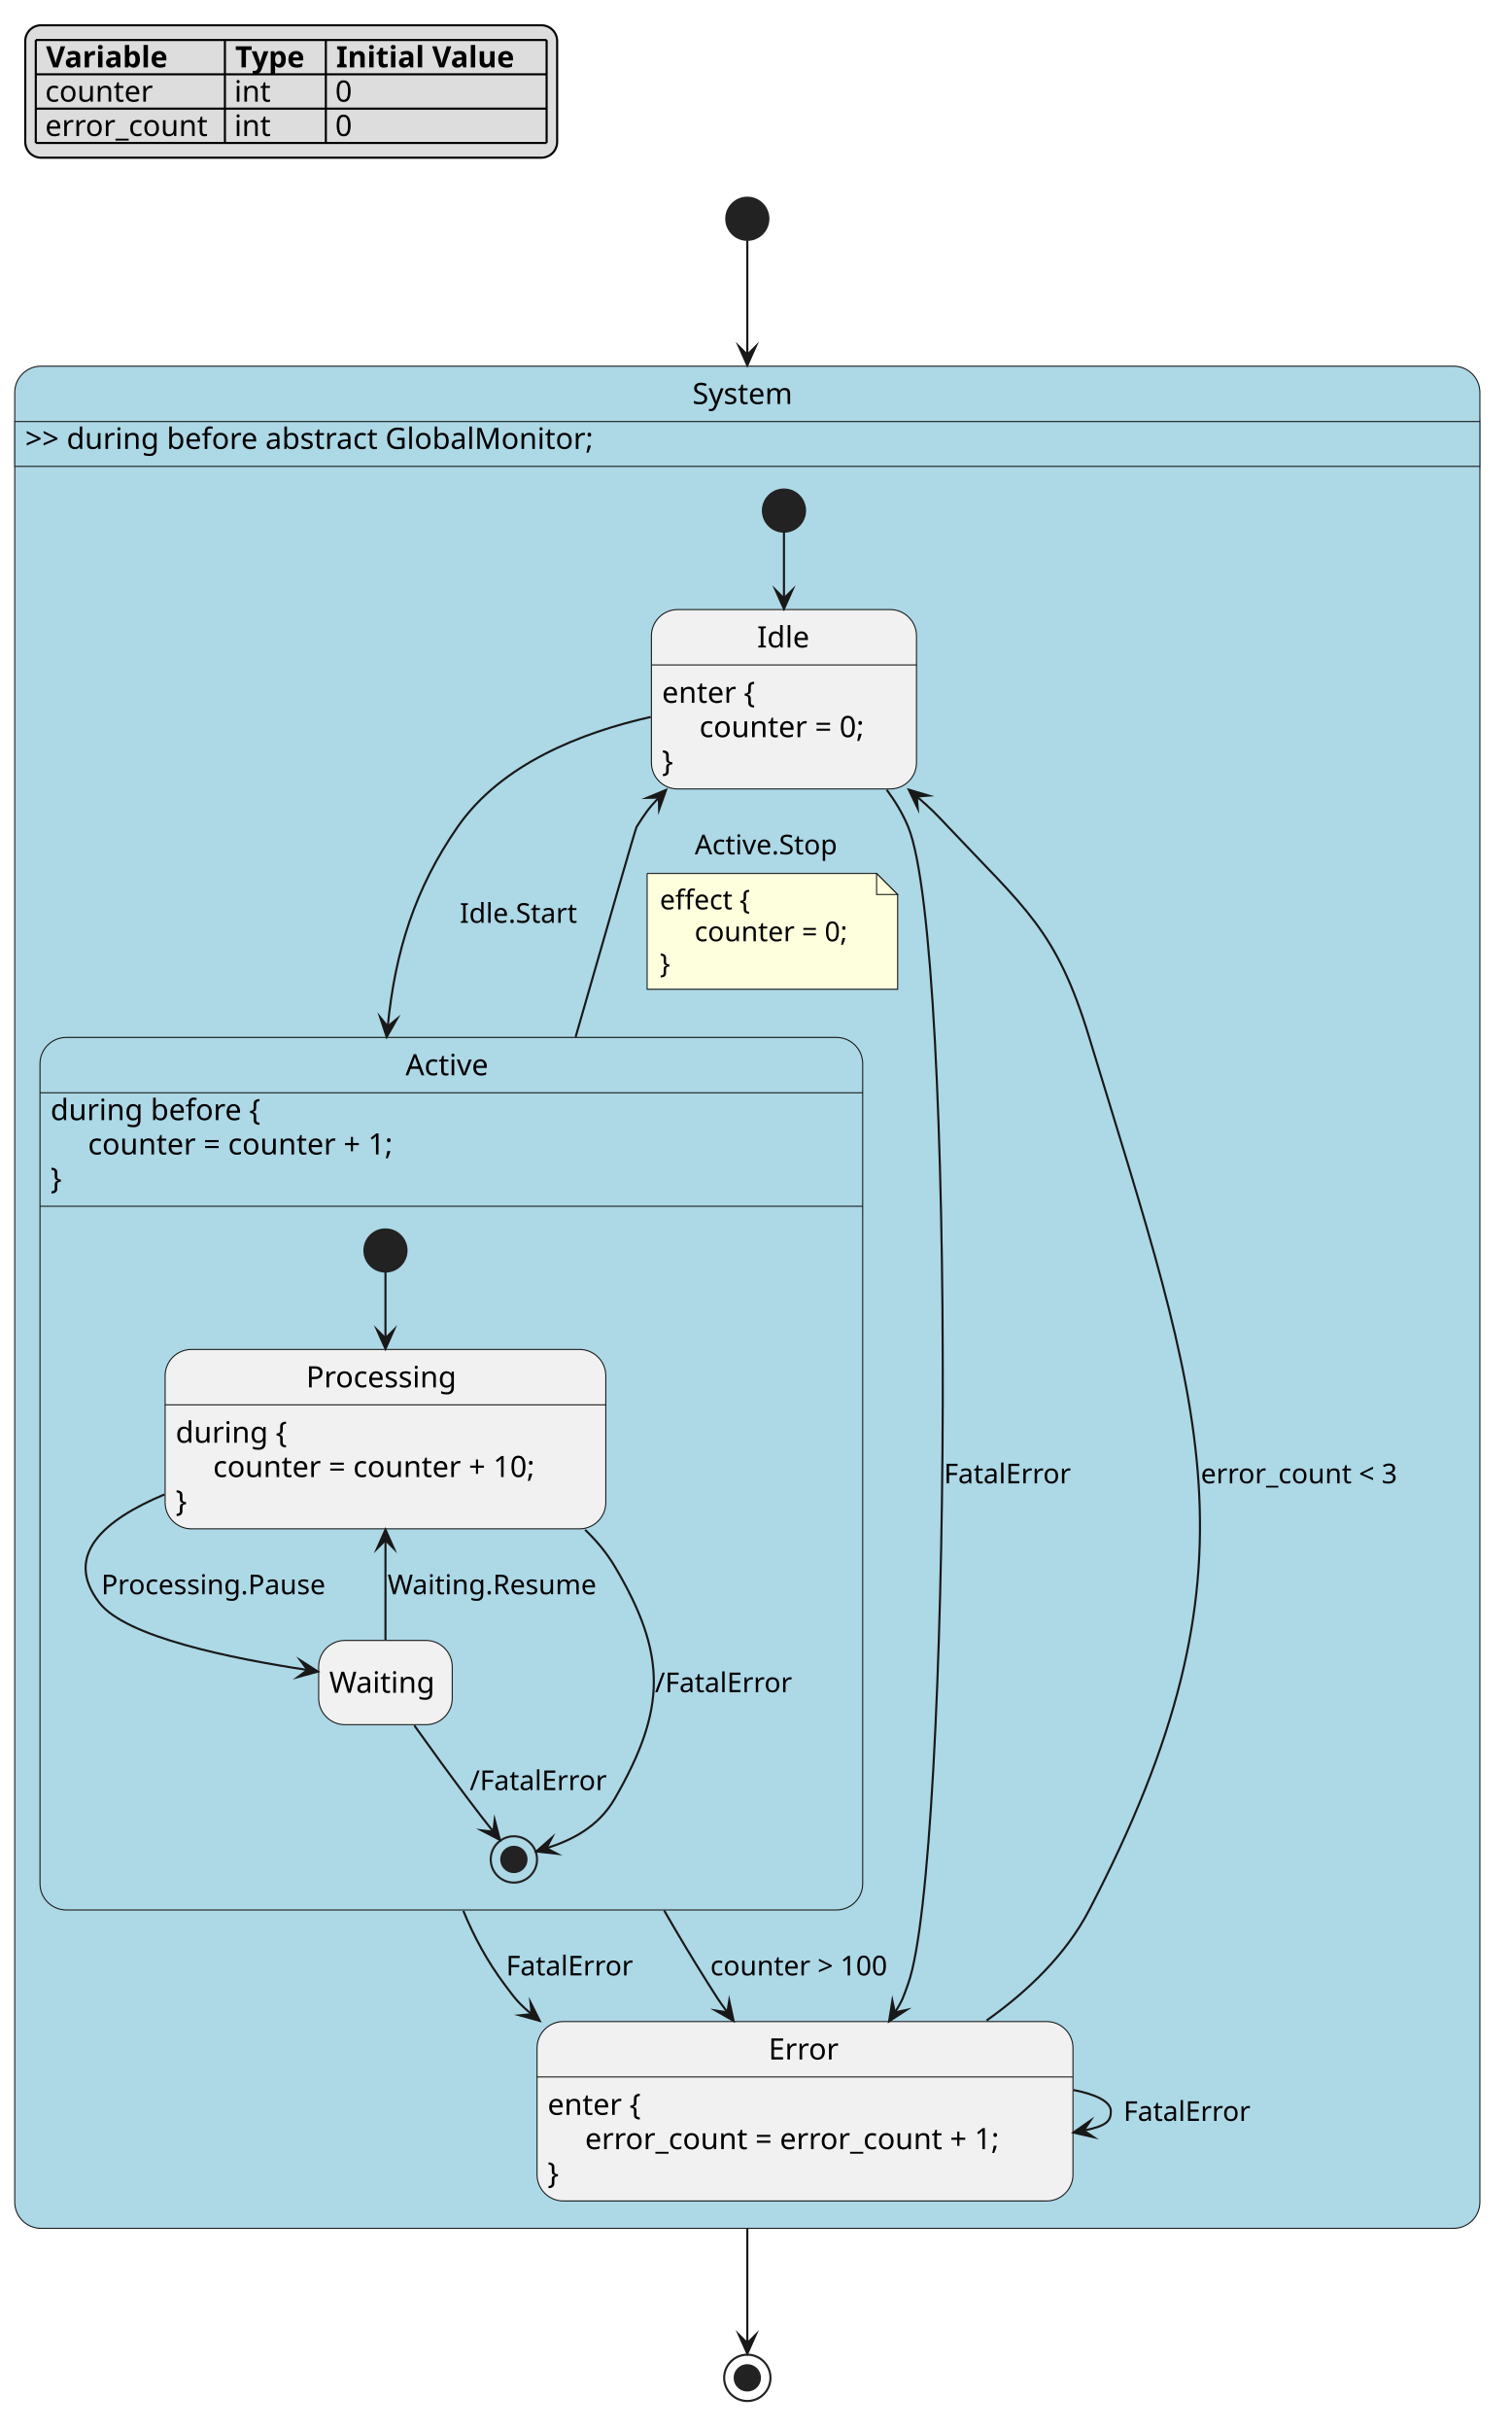
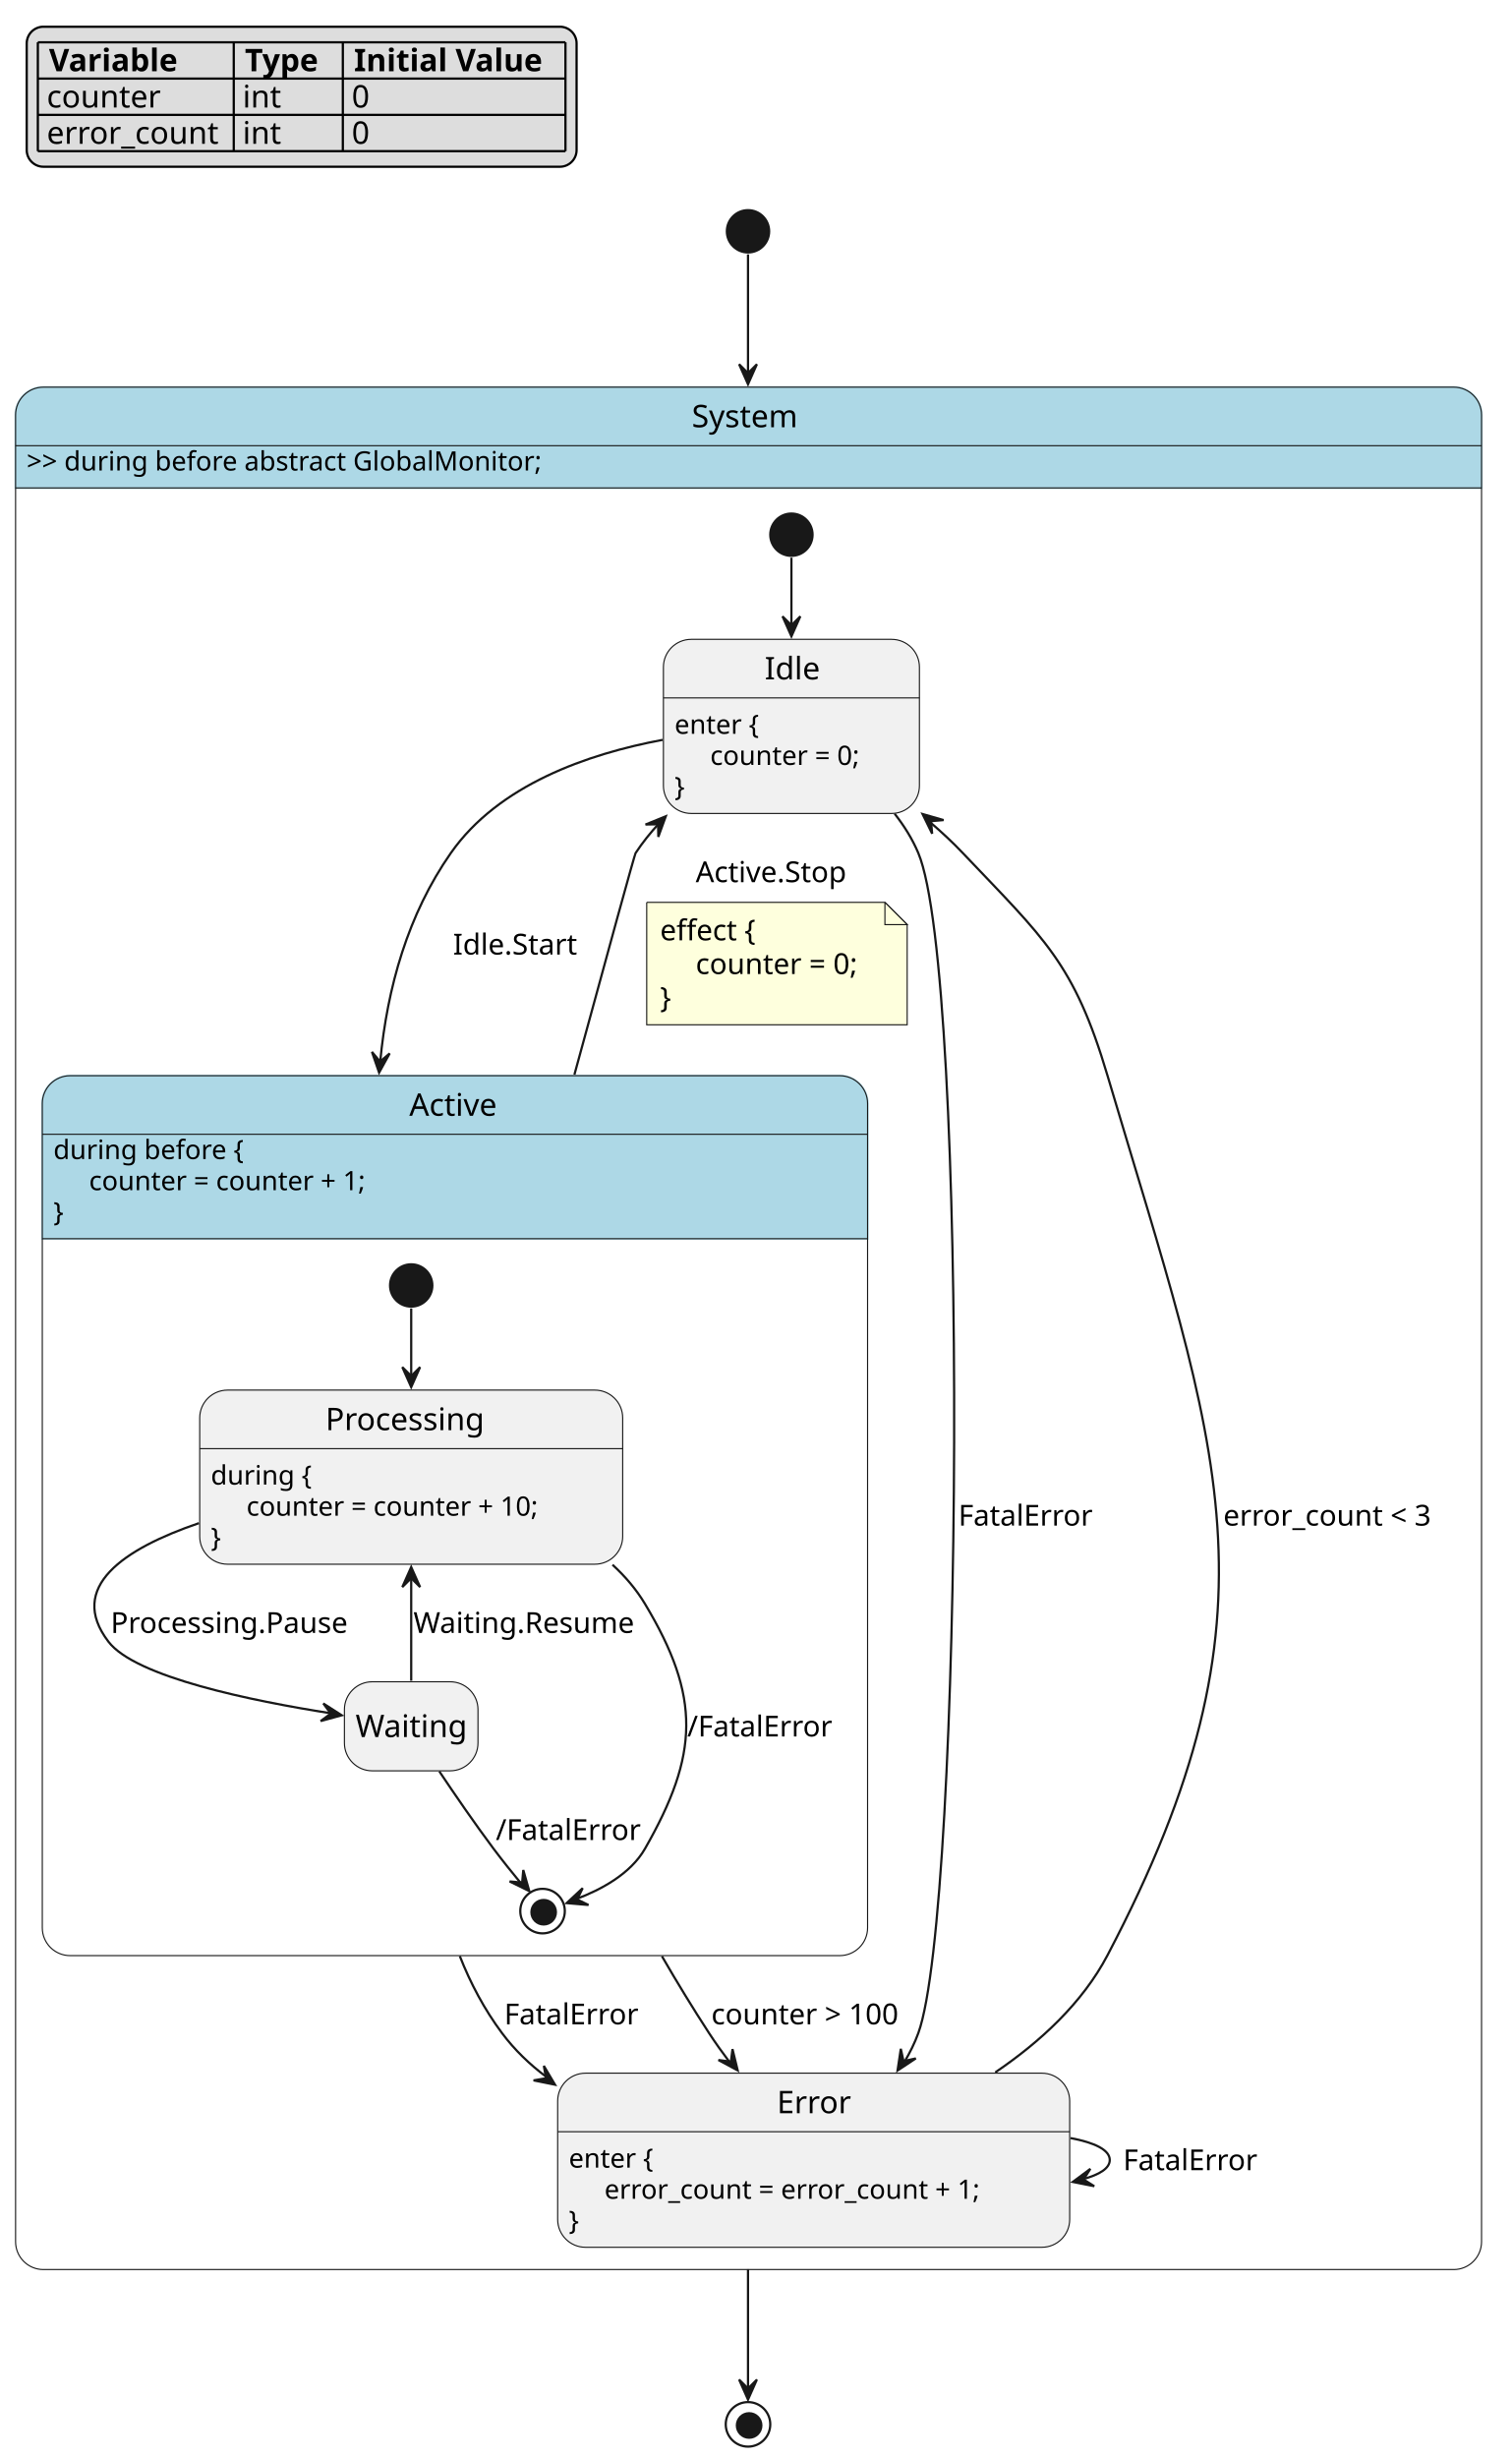
- <svg xmlns="http://www.w3.org/2000/svg" version="1.1" data-diagram-type="STATE" style="width:718px;height:1154px;background:#FFFFFF;" width="718px" height="1154px" viewBox="0 0 718 1154" zoomAndPan="magnify" preserveAspectRatio="none" contentStyleType="text/css">
+ <svg xmlns="http://www.w3.org/2000/svg" contentStyleType="text/css" height="1104px" preserveAspectRatio="none" style="width:679px;height:1104px;background:#FFFFFF;" version="1.1" viewBox="0 0 679 1104" width="679px" zoomAndPan="magnify">
  <defs />
-   <g font-family="sans-serif" lengthAdjust="spacing">
-     <g class="legend" data-source-line="10">
-       <rect x="12" y="12" width="252.662" height="62.891" fill="#DDD" style="stroke:#000;stroke-width:1;" rx="7.5" ry="7.5" />
-       <text x="21.874" y="31.995" fill="#000" font-size="14" textLength="65.748" font-weight="700">Variable</text>
-       <text x="111.719" y="31.995" fill="#000" font-size="14" textLength="38.192" font-weight="700">Type</text>
-       <text x="159.659" y="31.995" fill="#000" font-size="14" textLength="95.129" font-weight="700">Initial Value</text>
-       <text x="21.45" y="48.292" fill="#000" font-size="14" textLength="53.867">counter</text>
-       <text x="111.295" y="48.292" fill="#000" font-size="14" textLength="18.252">int</text>
-       <text x="159.235" y="48.292" fill="#000" font-size="14">0</text>
-       <text x="21.45" y="64.589" fill="#000" font-size="14" textLength="80.944">error_count</text>
-       <text x="111.295" y="64.589" fill="#000" font-size="14" textLength="18.252">int</text>
-       <text x="159.235" y="64.589" fill="#000" font-size="14">0</text>
-       <line x1="17" y1="19" x2="259.662" y2="19" style="stroke:#000;stroke-width:1;" />
-       <line x1="17" y1="35.297" x2="259.662" y2="35.297" style="stroke:#000;stroke-width:1;" />
-       <line x1="17" y1="51.594" x2="259.662" y2="51.594" style="stroke:#000;stroke-width:1;" />
-       <line x1="17" y1="67.891" x2="259.662" y2="67.891" style="stroke:#000;stroke-width:1;" />
-       <line x1="17" y1="19" x2="17" y2="67.891" style="stroke:#000;stroke-width:1;" />
-       <line x1="106.845" y1="19" x2="106.845" y2="67.891" style="stroke:#000;stroke-width:1;" />
-       <line x1="154.785" y1="19" x2="154.785" y2="67.891" style="stroke:#000;stroke-width:1;" />
-       <line x1="259.662" y1="19" x2="259.662" y2="67.891" style="stroke:#000;stroke-width:1;" />
+   <g>
+     <rect fill="#DDDDDD" height="62.891" id="_legend" rx="7.5" ry="7.5" style="stroke:#000000;stroke-width:1.0;" width="247" x="12" y="12" />
+     <text fill="#000000" font-family="sans-serif" font-size="14" font-weight="bold" lengthAdjust="spacing" textLength="64" x="22" y="31.995">Variable</text>
+     <text fill="#000000" font-family="sans-serif" font-size="14" font-weight="bold" lengthAdjust="spacing" textLength="39" x="110" y="31.995">Type</text>
+     <text fill="#000000" font-family="sans-serif" font-size="14" font-weight="bold" lengthAdjust="spacing" textLength="90" x="159" y="31.995">Initial Value</text>
+     <text fill="#000000" font-family="sans-serif" font-size="14" lengthAdjust="spacing" textLength="54" x="21" y="48.292">counter</text>
+     <text fill="#000000" font-family="sans-serif" font-size="14" lengthAdjust="spacing" textLength="17" x="109" y="48.292">int</text>
+     <text fill="#000000" font-family="sans-serif" font-size="14" lengthAdjust="spacing" textLength="9" x="158" y="48.292">0</text>
+     <text fill="#000000" font-family="sans-serif" font-size="14" lengthAdjust="spacing" textLength="80" x="21" y="64.589">error_count</text>
+     <text fill="#000000" font-family="sans-serif" font-size="14" lengthAdjust="spacing" textLength="17" x="109" y="64.589">int</text>
+     <text fill="#000000" font-family="sans-serif" font-size="14" lengthAdjust="spacing" textLength="9" x="158" y="64.589">0</text>
+     <line style="stroke:#000000;stroke-width:1.0;" x1="17" x2="254" y1="19" y2="19" />
+     <line style="stroke:#000000;stroke-width:1.0;" x1="17" x2="254" y1="35.297" y2="35.297" />
+     <line style="stroke:#000000;stroke-width:1.0;" x1="17" x2="254" y1="51.594" y2="51.594" />
+     <line style="stroke:#000000;stroke-width:1.0;" x1="17" x2="254" y1="67.891" y2="67.891" />
+     <line style="stroke:#000000;stroke-width:1.0;" x1="17" x2="17" y1="19" y2="67.891" />
+     <line style="stroke:#000000;stroke-width:1.0;" x1="105" x2="105" y1="19" y2="67.891" />
+     <line style="stroke:#000000;stroke-width:1.0;" x1="154" x2="154" y1="19" y2="67.891" />
+     <line style="stroke:#000000;stroke-width:1.0;" x1="254" x2="254" y1="19" y2="67.891" />
+     <path d="M19.5,173.891 L653,173.891 A12.5,12.5 0 0 1 665.5,186.391 L665.5,219.156 L7,219.156 L7,186.391 A12.5,12.5 0 0 1 19.5,173.891 " fill="#ADD8E6" style="stroke:#ADD8E6;stroke-width:1.0;" />
+     <rect fill="none" height="845.469" rx="12.5" ry="12.5" style="stroke:#181818;stroke-width:0.5;" width="658.5" x="7" y="173.891" />
+     <line style="stroke:#181818;stroke-width:0.5;" x1="7" x2="665.5" y1="219.156" y2="219.156" />
+     <line style="stroke:#181818;stroke-width:0.5;" x1="7" x2="665.5" y1="200.188" y2="200.188" />
+     <text fill="#000000" font-family="sans-serif" font-size="14" lengthAdjust="spacing" textLength="51" x="310.75" y="191.886">System</text>
+     <text fill="#000000" font-family="sans-serif" font-size="12" lengthAdjust="spacing" textLength="260" x="12" y="211.326">&gt;&gt; during before abstract GlobalMonitor;</text>
+     <g id="system.system__idle">
+       <rect fill="#F1F1F1" height="78.203" rx="12.5" ry="12.5" style="stroke:#181818;stroke-width:0.5;" width="115" x="298" y="287.156" />
+       <line style="stroke:#181818;stroke-width:0.5;" x1="298" x2="413" y1="313.453" y2="313.453" />
+       <text fill="#000000" font-family="sans-serif" font-size="14" lengthAdjust="spacing" textLength="24" x="343.5" y="305.151">Idle</text>
+       <text fill="#000000" font-family="sans-serif" font-size="12" lengthAdjust="spacing" textLength="46" x="303" y="329.592">enter {</text>
+       <text fill="#000000" font-family="sans-serif" font-size="12" lengthAdjust="spacing" textLength="79" x="319" y="343.56">counter = 0;</text>
+       <text fill="#000000" font-family="sans-serif" font-size="12" lengthAdjust="spacing" textLength="8" x="303" y="357.529">}</text>
    </g>
-     <g class="entity" data-qualified-name="system" id="ent0001" data-source-line="16">
-       <path d="M19.5,173.891 L690.501,173.891 A12.5,12.5 0 0 1 703.001,186.391 L703.001,200.187 L7,200.187 L7,186.391 A12.5,12.5 0 0 1 19.5,173.891" fill="#ADD8E6" />
-       <rect x="7" y="200.187" width="696.001" height="21.297" fill="#ADD8E6" style="stroke:#ADD8E6;stroke-width:1;" />
-       <path d="M7,221.484 L703.001,221.484 L703.001,1045.732 A12.5,12.5 0 0 1 690.501,1058.232 L19.5,1058.232 A12.5,12.5 0 0 1 7,1045.732 L7,221.484" fill="#ADD8E6" />
-       <rect x="7" y="173.891" width="696.001" height="884.341" fill="none" style="stroke:#181818;stroke-width:0.5;" rx="12.5" ry="12.5" />
-       <line x1="7" y1="200.187" x2="703.001" y2="200.187" style="stroke:#181818;stroke-width:0.5;" />
-       <line x1="7" y1="221.484" x2="703.001" y2="221.484" style="stroke:#181818;stroke-width:0.5;" />
-       <text x="328.897" y="191.886" fill="#000" font-size="14" textLength="52.206">System</text>
-       <text x="12" y="213.183" fill="#000" font-size="14" textLength="292.154">&gt;&gt; during before abstract GlobalMonitor;</text>
-       <g class="entity" data-qualified-name="system.system__idle" id="ent0002" data-source-line="17">
-         <rect x="309.44" y="289.484" width="125.923" height="85.188" fill="#F1F1F1" style="stroke:#181818;stroke-width:0.5;" rx="12.5" ry="12.5" />
-         <line x1="309.44" y1="315.781" x2="435.363" y2="315.781" style="stroke:#181818;stroke-width:0.5;" />
-         <text x="359.642" y="307.479" fill="#000" font-size="14" textLength="25.519">Idle</text>
-         <text x="314.44" y="333.776" fill="#000" font-size="14" textLength="50.702">enter {</text>
-         <text x="332.241" y="350.073" fill="#000" font-size="14" textLength="88.122">counter = 0;</text>
-         <text x="314.44" y="366.37" fill="#000" font-size="14">}</text>
-       </g>
-       <g class="entity" data-qualified-name="system.system__active" id="ent0003" data-source-line="19">
-         <path d="M31.5,492.664 L397.311,492.664 A12.5,12.5 0 0 1 409.811,505.164 L409.811,518.961 L19,518.961 L19,505.164 A12.5,12.5 0 0 1 31.5,492.664" fill="#ADD8E6" />
-         <rect x="19" y="518.961" width="390.811" height="53.891" fill="#ADD8E6" style="stroke:#ADD8E6;stroke-width:1;" />
-         <path d="M19,572.852 L409.811,572.852 L409.811,894.542 A12.5,12.5 0 0 1 397.311,907.042 L31.5,907.042 A12.5,12.5 0 0 1 19,894.542 L19,572.852" fill="#ADD8E6" />
-         <rect x="19" y="492.664" width="390.811" height="414.378" fill="none" style="stroke:#181818;stroke-width:0.5;" rx="12.5" ry="12.5" />
-         <line x1="19" y1="518.961" x2="409.811" y2="518.961" style="stroke:#181818;stroke-width:0.5;" />
-         <line x1="19" y1="572.852" x2="409.811" y2="572.852" style="stroke:#181818;stroke-width:0.5;" />
-         <text x="192.629" y="510.659" fill="#000" font-size="14" textLength="43.552">Active</text>
-         <text x="24" y="531.956" fill="#000" font-size="14" textLength="108.336">during before {</text>
-         <text x="41.801" y="548.253" fill="#000" font-size="14" textLength="162.62">counter = counter + 1;</text>
-         <text x="24" y="564.55" fill="#000" font-size="14">}</text>
-         <g class="entity" data-qualified-name="system.system__active.system__active__processing" id="ent0004" data-source-line="20">
-           <rect x="78.44" y="640.852" width="209.328" height="85.188" fill="#F1F1F1" style="stroke:#181818;stroke-width:0.5;" rx="12.5" ry="12.5" />
-           <line x1="78.44" y1="667.149" x2="287.768" y2="667.149" style="stroke:#181818;stroke-width:0.5;" />
-           <text x="145.448" y="658.847" fill="#000" font-size="14" textLength="75.312">Processing</text>
-           <text x="83.44" y="685.144" fill="#000" font-size="14" textLength="58.522">during {</text>
-           <text x="101.241" y="701.441" fill="#000" font-size="14" textLength="171.527">counter = counter + 10;</text>
-           <text x="83.44" y="717.738" fill="#000" font-size="14">}</text>
-         </g>
-         <rect x="151.38" y="779.042" width="63.45" height="40" fill="#F1F1F1" style="stroke:#181818;stroke-width:0.5;" rx="12.5" ry="12.5" />
-         <text x="156.38" y="803.889" fill="#000" font-size="14" textLength="53.45">Waiting</text>
-         <g class="end_entity" data-qualified-name="system.system__active..end.system__active" id="ent0007" data-source-line="23">
-           <ellipse cx="244.11" cy="883.042" rx="11" ry="11" fill="none" style="stroke:#222;stroke-width:1;" />
-           <ellipse cx="244.11" cy="883.042" rx="6" ry="6" fill="#222" style="stroke:#222;stroke-width:1;" />
-         </g>
-         <g class="start_entity" data-qualified-name="system.system__active..start.system__active" id="ent0010" data-source-line="25">
-           <ellipse cx="183.11" cy="593.852" rx="10" ry="10" fill="#222" style="stroke:#222;stroke-width:1;" />
-         </g>
-         <g class="link" data-entity-1="ent0004" data-entity-2="ent0007" id="lnk8" data-source-line="23" data-link-type="dependency">
-           <path d="M277.95,726.492 C283.42,731.722 288.26,737.552 292.11,744.042 C317.04,786.092 316.46,811.652 292.11,854.042 C284.13,867.932 271.086,874.07 259.546,877.73" style="stroke:#181818;stroke-width:1;" fill="none" id="system__active__processing-to-*end*system__active" />
-           <polygon points="254.78,879.242,264.568,880.334,259.546,877.73,262.15,872.708,254.78,879.242" fill="#181818" style="stroke:#181818;stroke-width:1;stroke-linejoin:miter;stroke-miterlimit:10;" />
-           <text x="311.11" y="803.609" fill="#000" font-size="13" textLength="68.701">/FatalError</text>
-         </g>
-         <g class="link" data-entity-1="ent0005" data-entity-2="ent0007" id="lnk9" data-source-line="24" data-link-type="dependency">
-           <path d="M196.82,819.422 C204.21,829.772 213.55,842.682 222.11,854.042 C227.17,860.752 229.946,864.33 234.356,869.87" style="stroke:#181818;stroke-width:1;" fill="none" id="system__active__waiting-to-*end*system__active" />
-           <polygon points="237.47,873.782,234.994,864.249,234.356,869.87,228.735,869.232,237.47,873.782" fill="#181818" style="stroke:#181818;stroke-width:1;stroke-linejoin:miter;stroke-miterlimit:10;" />
-           <text x="223.11" y="850.109" fill="#000" font-size="13" textLength="68.701">/FatalError</text>
-         </g>
-         <g class="link" data-entity-1="ent0010" data-entity-2="ent0004" id="lnk11" data-source-line="25" data-link-type="dependency">
-           <path d="M183.11,604.232 C183.11,613.052 183.11,621.922 183.11,635.542" style="stroke:#181818;stroke-width:1;" fill="none" id="*start*system__active-to-system__active__processing" />
-           <polygon points="183.11,640.542,187.11,631.542,183.11,635.542,179.11,631.542,183.11,640.542" fill="#181818" style="stroke:#181818;stroke-width:1;stroke-linejoin:miter;stroke-miterlimit:10;" />
-         </g>
-         <g class="link" data-entity-1="ent0004" data-entity-2="ent0005" id="lnk12" data-source-line="26" data-link-type="dependency">
-           <path d="M78.11,709.712 C49.23,721.812 30,738.652 47.11,761.042 C59.66,777.472 109.967,787.58 146.067,793.07" style="stroke:#181818;stroke-width:1;" fill="none" id="system__active__processing-to-system__active__waiting" />
-           <polygon points="151.01,793.822,142.714,788.514,146.067,793.07,141.511,796.423,151.01,793.822" fill="#181818" style="stroke:#181818;stroke-width:1;stroke-linejoin:miter;stroke-miterlimit:10;" />
-           <text x="48.11" y="757.109" fill="#000" font-size="13" textLength="112.88">Processing.Pause</text>
-         </g>
-         <g class="link" data-entity-1="ent0005" data-entity-2="ent0004" id="lnk13" data-source-line="27" data-link-type="dependency">
-           <path d="M183.11,778.762 C183.11,764.442 183.11,749.372 183.11,731.422" style="stroke:#181818;stroke-width:1;" fill="none" id="system__active__waiting-to-system__active__processing" />
-           <polygon points="183.11,726.422,179.11,735.422,183.11,731.422,187.11,735.422,183.11,726.422" fill="#181818" style="stroke:#181818;stroke-width:1;stroke-linejoin:miter;stroke-miterlimit:10;" />
-           <text x="184.11" y="757.109" fill="#000" font-size="13" textLength="106.469">Waiting.Resume</text>
-         </g>
-       </g>
-       <g class="entity" data-qualified-name="system.system__error" id="ent0006" data-source-line="30">
-         <rect x="255.12" y="960.044" width="254.575" height="85.188" fill="#F1F1F1" style="stroke:#181818;stroke-width:0.5;" rx="12.5" ry="12.5" />
-         <line x1="255.12" y1="986.341" x2="509.695" y2="986.341" style="stroke:#181818;stroke-width:0.5;" />
-         <text x="365.068" y="978.039" fill="#000" font-size="14" textLength="34.679">Error</text>
-         <text x="260.12" y="1004.336" fill="#000" font-size="14" textLength="50.702">enter {</text>
-         <text x="277.921" y="1020.633" fill="#000" font-size="14" textLength="216.774">error_count = error_count + 1;</text>
-         <text x="260.12" y="1036.93" fill="#000" font-size="14">}</text>
-       </g>
-       <g class="start_entity" data-qualified-name="system..start.system" id="ent0017" data-source-line="35">
-         <ellipse cx="372.41" cy="242.484" rx="10" ry="10" fill="#222" style="stroke:#222;stroke-width:1;" />
-       </g>
-       <g class="link" data-entity-1="ent0002" data-entity-2="ent0006" id="lnk14" data-source-line="32" data-link-type="dependency">
-         <path d="M421.23,375.084 C425.32,380.584 428.86,386.474 431.41,392.664 C454.62,449.124 452,884.584 431.41,942.044 C429.19,948.224 428.75,950.029 425.08,955.689" style="stroke:#181818;stroke-width:1;" fill="none" id="system__idle-to-system__error" />
-         <polygon points="422.36,959.884,430.613,954.509,425.08,955.689,423.9,950.157,422.36,959.884" fill="#181818" style="stroke:#181818;stroke-width:1;stroke-linejoin:miter;stroke-miterlimit:10;" />
-         <text x="448.41" y="704.421" fill="#000" font-size="13" textLength="64.321">FatalError</text>
-       </g>
-       <g class="link" data-entity-1="ent0003" data-entity-2="ent0006" id="lnk15" data-source-line="33" data-link-type="dependency">
-         <path d="M220.1,907.444 C225.14,919.734 231.49,931.404 239.41,942.044 C244.3,948.624 246.198,951.309 252.548,956.529" style="stroke:#181818;stroke-width:1;" fill="none" id="system__active-to-system__error" />
-         <polygon points="256.41,959.704,251.998,950.899,252.548,956.529,246.917,957.079,256.41,959.704" fill="#181818" style="stroke:#181818;stroke-width:1;stroke-linejoin:miter;stroke-miterlimit:10;" />
-         <text x="240.41" y="938.111" fill="#000" font-size="13" textLength="64.321">FatalError</text>
-       </g>
-       <g class="link" data-entity-1="ent0006" data-entity-2="ent0006" id="lnk16" data-source-line="34" data-link-type="dependency">
-         <path d="M509.91,992.534 C520.86,994.684 527.69,998.054 527.69,1002.644 C527.69,1007.224 525.766,1009.631 514.816,1011.781" style="stroke:#181818;stroke-width:1;" fill="none" id="system__error-to-system__error" />
-         <polygon points="509.91,1012.744,519.512,1014.935,514.816,1011.781,517.971,1007.085,509.91,1012.744" fill="#181818" style="stroke:#181818;stroke-width:1;stroke-linejoin:miter;stroke-miterlimit:10;" />
-         <text x="533.69" y="1007.211" fill="#000" font-size="13" textLength="64.321">FatalError</text>
-       </g>
-       <g class="link" data-entity-1="ent0017" data-entity-2="ent0002" id="lnk18" data-source-line="35" data-link-type="dependency">
-         <path d="M372.41,252.854 C372.41,261.684 372.41,270.544 372.41,284.174" style="stroke:#181818;stroke-width:1;" fill="none" id="*start*system-to-system__idle" />
-         <polygon points="372.41,289.174,376.41,280.174,372.41,284.174,368.41,280.174,372.41,289.174" fill="#181818" style="stroke:#181818;stroke-width:1;stroke-linejoin:miter;stroke-miterlimit:10;" />
-       </g>
-       <g class="link" data-entity-1="ent0002" data-entity-2="ent0003" id="lnk19" data-source-line="36" data-link-type="dependency">
-         <path d="M309.11,340.484 C275.99,347.924 238.12,362.824 217.41,392.664 C197.1,421.924 187.702,451.869 184.182,487.479" style="stroke:#181818;stroke-width:1;" fill="none" id="system__idle-to-system__active" />
-         <polygon points="183.69,492.454,188.556,483.892,184.182,487.479,180.595,483.105,183.69,492.454" fill="#181818" style="stroke:#181818;stroke-width:1;stroke-linejoin:miter;stroke-miterlimit:10;" />
-         <text x="218.41" y="438.231" fill="#000" font-size="13" textLength="59.585">Idle.Start</text>
-       </g>
-       <g class="link" data-entity-1="ent0003" data-entity-2="ent0002" id="lnk20" data-source-line="37" data-link-type="dependency">
-         <path d="M273.43,492.474 C289.14,437.734 301.95,393.374 302.41,392.664 C306.38,386.494 307.745,384.248 312.965,378.758" style="stroke:#181818;stroke-width:1;" fill="none" id="system__active-to-system__idle" />
-         <polygon points="316.41,375.134,307.31,378.9,312.965,378.758,313.107,384.413,316.41,375.134" fill="#181818" style="stroke:#181818;stroke-width:1;stroke-linejoin:miter;stroke-miterlimit:10;" />
-         <text x="330.025" y="405.731" fill="#000" font-size="13" textLength="74.128">Active.Stop</text>
-         <path d="M307.41,414.797 L307.41,469.797 L426.41,469.797 L426.41,424.797 L416.41,414.797 L307.41,414.797" style="stroke:#181818;stroke-width:0.5;" fill="#FEFFDD" />
-         <path d="M416.41,414.797 L416.41,424.797 L426.41,424.797 L416.41,414.797" style="stroke:#181818;stroke-width:0.5;" fill="#FEFFDD" />
-         <text x="313.41" y="431.864" fill="#000" font-size="13" textLength="49.797">effect {</text>
-         <text x="329.939" y="446.997" fill="#000" font-size="13" textLength="81.828">counter = 0;</text>
-         <text x="313.41" y="462.13" fill="#000" font-size="13">}</text>
-       </g>
-       <g class="link" data-entity-1="ent0003" data-entity-2="ent0006" id="lnk21" data-source-line="43" data-link-type="dependency">
-         <path d="M315.48,907.264 C322.33,919.164 329.33,930.834 336.41,942.044 C340.1,947.904 341.293,949.856 345.533,955.666" style="stroke:#181818;stroke-width:1;" fill="none" id="system__active-to-system__error-1" />
-         <polygon points="348.48,959.704,346.406,950.076,345.533,955.666,339.943,954.792,348.48,959.704" fill="#181818" style="stroke:#181818;stroke-width:1;stroke-linejoin:miter;stroke-miterlimit:10;" />
-         <text x="337.41" y="938.111" fill="#000" font-size="13" textLength="93.99">counter &gt; 100</text>
-       </g>
-       <g class="link" data-entity-1="ent0006" data-entity-2="ent0002" id="lnk22" data-source-line="44" data-link-type="dependency">
-         <path d="M468.66,959.544 C488.18,945.674 506.37,928.244 517.41,907.044 C602.42,743.674 570.98,668.874 517.41,492.664 C501.84,441.484 487.04,431.654 450.41,392.664 C444.69,386.584 442.104,383.889 435.514,378.269" style="stroke:#181818;stroke-width:1;" fill="none" id="system__error-to-system__idle" />
-         <polygon points="431.71,375.024,435.962,383.908,435.514,378.269,441.154,377.821,431.71,375.024" fill="#181818" style="stroke:#181818;stroke-width:1;stroke-linejoin:miter;stroke-miterlimit:10;" />
-         <text x="570.41" y="704.421" fill="#000" font-size="13" textLength="102.591">error_count &lt; 3</text>
-       </g>
+     <path d="M31.5,483.156 L377.21,483.156 A12.5,12.5 0 0 1 389.71,495.656 L389.71,556.359 L19,556.359 L19,495.656 A12.5,12.5 0 0 1 31.5,483.156 " fill="#ADD8E6" style="stroke:#ADD8E6;stroke-width:1.0;" />
+     <rect fill="none" height="395.203" rx="12.5" ry="12.5" style="stroke:#181818;stroke-width:0.5;" width="370.71" x="19" y="483.156" />
+     <line style="stroke:#181818;stroke-width:0.5;" x1="19" x2="389.71" y1="556.359" y2="556.359" />
+     <line style="stroke:#181818;stroke-width:0.5;" x1="19" x2="389.71" y1="509.453" y2="509.453" />
+     <text fill="#000000" font-family="sans-serif" font-size="14" lengthAdjust="spacing" textLength="41" x="183.855" y="501.151">Active</text>
+     <text fill="#000000" font-family="sans-serif" font-size="12" lengthAdjust="spacing" textLength="97" x="24" y="520.592">during before {</text>
+     <text fill="#000000" font-family="sans-serif" font-size="12" lengthAdjust="spacing" textLength="146" x="40" y="534.561">counter = counter + 1;</text>
+     <text fill="#000000" font-family="sans-serif" font-size="12" lengthAdjust="spacing" textLength="8" x="24" y="548.529">}</text>
+     <g id="system.system__active.system__active__processing">
+       <rect fill="#F1F1F1" height="78.203" rx="12.5" ry="12.5" style="stroke:#181818;stroke-width:0.5;" width="190" x="89.71" y="624.359" />
+       <line style="stroke:#181818;stroke-width:0.5;" x1="89.71" x2="279.71" y1="650.656" y2="650.656" />
+       <text fill="#000000" font-family="sans-serif" font-size="14" lengthAdjust="spacing" textLength="77" x="146.21" y="642.355">Processing</text>
+       <text fill="#000000" font-family="sans-serif" font-size="12" lengthAdjust="spacing" textLength="52" x="94.71" y="666.795">during {</text>
+       <text fill="#000000" font-family="sans-serif" font-size="12" lengthAdjust="spacing" textLength="154" x="110.71" y="680.764">counter = counter + 10;</text>
+       <text fill="#000000" font-family="sans-serif" font-size="12" lengthAdjust="spacing" textLength="8" x="94.71" y="694.732">}</text>
    </g>
-     <g class="start_entity" data-qualified-name=".start." id="ent0023" data-source-line="47">
-       <ellipse cx="355" cy="103.891" rx="10" ry="10" fill="#222" style="stroke:#222;stroke-width:1;" />
+     <rect fill="#F1F1F1" height="40" rx="12.5" ry="12.5" style="stroke:#181818;stroke-width:0.5;" width="60" x="154.71" y="755.359" />
+     <text fill="#000000" font-family="sans-serif" font-size="14" lengthAdjust="spacing" textLength="50" x="159.71" y="780.206">Waiting</text>
+     <ellipse cx="243.71" cy="858.359" fill="none" rx="10" ry="10" style="stroke:#181818;stroke-width:1.0;" />
+     <ellipse cx="244.21" cy="858.859" fill="#181818" rx="6" ry="6" style="stroke:none;stroke-width:1.0;" />
+     <ellipse cx="184.71" cy="577.359" fill="#181818" rx="10" ry="10" style="stroke:none;stroke-width:1.0;" />
+     <g id="link_system__active__processing_*end*system__active">
+       <path d="M275.13,702.799 C280.79,707.979 285.78,713.809 289.71,720.359 C314.87,762.279 314.01,787.929 289.71,830.359 C283.19,841.749 269.79,848.809 259.13,852.829 " fill="none" id="system__active__processing-to-*end*system__active" style="stroke:#181818;stroke-width:1.0;" />
+       <polygon fill="#181818" points="254.54,854.769,264.353,855.611,259.266,853.137,261.741,848.05,254.54,854.769" style="stroke:#181818;stroke-width:1.0;" />
+       <text fill="#000000" font-family="sans-serif" font-size="13" lengthAdjust="spacing" textLength="66" x="308.71" y="779.926">/FatalError</text>
    </g>
-     <g class="end_entity" data-qualified-name=".end." id="ent0025" data-source-line="48">
-       <ellipse cx="355" cy="1129.231" rx="11" ry="11" fill="none" style="stroke:#222;stroke-width:1;" />
-       <ellipse cx="355" cy="1129.231" rx="6" ry="6" fill="#222" style="stroke:#222;stroke-width:1;" />
+     <g id="link_system__active__waiting_*end*system__active">
+       <path d="M197.35,795.619 C204.33,806.049 213.27,819.079 221.71,830.359 C225.63,835.589 230.15,841.209 234.08,845.969 " fill="none" id="system__active__waiting-to-*end*system__active" style="stroke:#181818;stroke-width:1.0;" />
+       <polygon fill="#181818" points="237.76,849.379,235.057,839.909,234.553,845.543,228.919,845.039,237.76,849.379" style="stroke:#181818;stroke-width:1.0;" />
+       <text fill="#000000" font-family="sans-serif" font-size="13" lengthAdjust="spacing" textLength="66" x="222.71" y="826.426">/FatalError</text>
    </g>
-     <g class="link" data-entity-1="ent0023" data-entity-2="ent0001" id="lnk24" data-source-line="47" data-link-type="dependency">
-       <path d="M355,114.181 C355,125.461 355,141.381 355,168.491" style="stroke:#181818;stroke-width:1;" fill="none" id="*start*-to-system" />
-       <polygon points="355,173.491,359,164.491,355,168.491,351,164.491,355,173.491" fill="#181818" style="stroke:#181818;stroke-width:1;stroke-linejoin:miter;stroke-miterlimit:10;" />
+     <g id="link_*start*system__active_system__active__processing">
+       <path d="M184.71,587.669 C184.71,595.309 184.71,606.709 184.71,618.329 " fill="none" id="*start*system__active-to-system__active__processing" style="stroke:#181818;stroke-width:1.0;" />
+       <polygon fill="#181818" points="184.71,623.029,188.71,614.029,184.71,618.029,180.71,614.029,184.71,623.029" style="stroke:#181818;stroke-width:1.0;" />
    </g>
-     <g class="link" data-entity-1="ent0001" data-entity-2="ent0025" id="lnk26" data-source-line="48" data-link-type="dependency">
-       <path d="M355,1058.491 C355,1085.221 355,1101.051 355,1112.741" style="stroke:#181818;stroke-width:1;" fill="none" id="system-to-*end*" />
-       <polygon points="355,1117.741,359,1108.741,355,1112.741,351,1108.741,355,1117.741" fill="#181818" style="stroke:#181818;stroke-width:1;stroke-linejoin:miter;stroke-miterlimit:10;" />
+     <g id="link_system__active__processing_system__active__waiting">
+       <path d="M89.36,684.119 C55.55,695.659 30,712.879 48.71,737.359 C60.84,753.229 112.82,763.909 148.88,769.559 " fill="none" id="system__active__processing-to-system__active__waiting" style="stroke:#181818;stroke-width:1.0;" />
+       <polygon fill="#181818" points="153.52,770.419,145.229,765.103,148.578,769.662,144.018,773.01,153.52,770.419" style="stroke:#181818;stroke-width:1.0;" />
+       <text fill="#000000" font-family="sans-serif" font-size="13" lengthAdjust="spacing" textLength="112" x="49.71" y="733.426">Processing.Pause</text>
+     </g>
+     <g id="link_system__active__waiting_system__active__processing">
+       <path d="M184.71,754.909 C184.71,742.089 184.71,724.749 184.71,708.679 " fill="none" id="system__active__waiting-to-system__active__processing" style="stroke:#181818;stroke-width:1.0;" />
+       <polygon fill="#181818" points="184.71,703.829,180.71,712.829,184.71,708.829,188.71,712.829,184.71,703.829" style="stroke:#181818;stroke-width:1.0;" />
+       <text fill="#000000" font-family="sans-serif" font-size="13" lengthAdjust="spacing" textLength="102" x="185.71" y="733.426">Waiting.Resume</text>
+     </g>
+     <g id="system.system__error">
+       <rect fill="#F1F1F1" height="78.203" rx="12.5" ry="12.5" style="stroke:#181818;stroke-width:0.5;" width="230" x="250.5" y="931.156" />
+       <line style="stroke:#181818;stroke-width:0.5;" x1="250.5" x2="480.5" y1="957.453" y2="957.453" />
+       <text fill="#000000" font-family="sans-serif" font-size="14" lengthAdjust="spacing" textLength="33" x="349" y="949.151">Error</text>
+       <text fill="#000000" font-family="sans-serif" font-size="12" lengthAdjust="spacing" textLength="46" x="255.5" y="973.592">enter {</text>
+       <text fill="#000000" font-family="sans-serif" font-size="12" lengthAdjust="spacing" textLength="194" x="271.5" y="987.561">error_count = error_count + 1;</text>
+       <text fill="#000000" font-family="sans-serif" font-size="12" lengthAdjust="spacing" textLength="8" x="255.5" y="1001.529">}</text>
+     </g>
+     <ellipse cx="355.5" cy="240.156" fill="#181818" rx="10" ry="10" style="stroke:none;stroke-width:1.0;" />
+     <g id="link_system__idle_system__error">
+       <path d="M401.88,365.486 C406.16,370.966 409.87,376.886 412.5,383.156 C435.28,437.466 432.64,857.816 412.5,913.156 C410.88,917.616 408.73,921.966 406.24,926.146 " fill="none" id="system__idle-to-system__error" style="stroke:#181818;stroke-width:1.0;" />
+       <polygon fill="#181818" points="403.17,929.966,411.38,924.526,405.857,925.75,404.634,920.227,403.17,929.966" style="stroke:#181818;stroke-width:1.0;" />
+       <text fill="#000000" font-family="sans-serif" font-size="13" lengthAdjust="spacing" textLength="62" x="430.5" y="685.223">FatalError</text>
+     </g>
+     <g id="link_system__active_system__error">
+       <path d="M206.54,878.576 C211.38,890.886 217.6,902.556 225.5,913.156 C231.13,920.716 237.96,927.256 245.52,932.916 " fill="none" id="system__active-to-system__error" style="stroke:#181818;stroke-width:1.0;" />
+       <polygon fill="#181818" points="249.32,936.336,244.296,927.865,245.243,933.442,239.666,934.389,249.32,936.336" style="stroke:#181818;stroke-width:1.0;" />
+       <text fill="#000000" font-family="sans-serif" font-size="13" lengthAdjust="spacing" textLength="62" x="226.5" y="909.223">FatalError</text>
+     </g>
+     <g id="link_system__error_system__error">
+       <path d="M480.88,960.306 C491.68,962.336 498.5,965.616 498.5,970.156 C498.5,973.846 494,976.706 486.51,978.736 " fill="none" id="system__error-to-system__error" style="stroke:#181818;stroke-width:1.0;" />
+       <polygon fill="#181818" points="481.88,980.006,491.54,981.926,486.757,978.905,489.778,974.122,481.88,980.006" style="stroke:#181818;stroke-width:1.0;" />
+       <text fill="#000000" font-family="sans-serif" font-size="13" lengthAdjust="spacing" textLength="62" x="504.5" y="974.723">FatalError</text>
+     </g>
+     <g id="link_*start*system_system__idle">
+       <path d="M355.5,250.466 C355.5,258.106 355.5,269.506 355.5,281.126 " fill="none" id="*start*system-to-system__idle" style="stroke:#181818;stroke-width:1.0;" />
+       <polygon fill="#181818" points="355.5,285.826,359.5,276.826,355.5,280.826,351.5,276.826,355.5,285.826" style="stroke:#181818;stroke-width:1.0;" />
+     </g>
+     <g id="link_system__idle_system__active">
+       <path d="M297.64,332.306 C263.9,338.616 223.89,352.556 202.5,383.156 C183.27,410.676 173.96,443.426 170.78,476.946 " fill="none" id="system__idle-to-system__active" style="stroke:#181818;stroke-width:1.0;" />
+       <polygon fill="#181818" points="170.29,481.766,175.046,473.142,170.718,476.785,167.076,472.457,170.29,481.766" style="stroke:#181818;stroke-width:1.0;" />
+       <text fill="#000000" font-family="sans-serif" font-size="13" lengthAdjust="spacing" textLength="58" x="203.5" y="428.723">Idle.Start</text>
+     </g>
+     <g id="link_system__active_system__idle">
+       <path d="M258.02,482.666 C272.83,428.346 285.05,383.846 285.5,383.156 C288.58,378.476 292.17,373.996 296.08,369.776 " fill="none" id="system__active-to-system__idle" style="stroke:#181818;stroke-width:1.0;" />
+       <polygon fill="#181818" points="299.08,366.626,289.953,370.328,295.609,370.226,295.712,375.881,299.08,366.626" style="stroke:#181818;stroke-width:1.0;" />
+       <text fill="#000000" font-family="sans-serif" font-size="13" lengthAdjust="spacing" textLength="73" x="312.5" y="396.223">Active.Stop</text>
+       <path d="M290.5,405.289 L290.5,460.289 L407.5,460.289 L407.5,415.289 L397.5,405.289 L290.5,405.289 " fill="#FEFFDD" style="stroke:#181818;stroke-width:0.5;" />
+       <path d="M397.5,405.289 L397.5,415.289 L407.5,415.289 L397.5,405.289 " fill="#FEFFDD" style="stroke:#181818;stroke-width:0.5;" />
+       <text fill="#000000" font-family="sans-serif" font-size="13" lengthAdjust="spacing" textLength="48" x="296.5" y="422.356">effect {</text>
+       <text fill="#000000" font-family="sans-serif" font-size="13" lengthAdjust="spacing" textLength="80" x="312.5" y="437.489">counter = 0;</text>
+       <text fill="#000000" font-family="sans-serif" font-size="13" lengthAdjust="spacing" textLength="8" x="296.5" y="452.622">}</text>
+     </g>
+     <g id="link_system__active_system__error">
+       <path d="M297.35,878.646 C304.21,890.496 311.28,902.086 318.5,913.156 C321.35,917.526 324.5,921.936 327.78,926.266 " fill="none" id="system__active-to-system__error-1" style="stroke:#181818;stroke-width:1.0;" />
+       <polygon fill="#181818" points="331.37,929.926,329.033,920.359,328.313,925.97,322.702,925.25,331.37,929.926" style="stroke:#181818;stroke-width:1.0;" />
+       <text fill="#000000" font-family="sans-serif" font-size="13" lengthAdjust="spacing" textLength="92" x="319.5" y="909.223">counter &gt; 100</text>
+     </g>
+     <g id="link_system__error_system__idle">
+       <path d="M447.06,930.806 C467.17,917.176 486.18,899.716 497.5,878.156 C579.13,722.736 547.4,651.476 497.5,483.156 C482.43,432.336 468.99,421.606 432.5,383.156 C427.97,378.376 422.98,373.736 417.79,369.286 " fill="none" id="system__error-to-system__idle" style="stroke:#181818;stroke-width:1.0;" />
+       <polygon fill="#181818" points="414.39,365.606,418.711,374.457,418.219,368.821,423.855,368.33,414.39,365.606" style="stroke:#181818;stroke-width:1.0;" />
+       <text fill="#000000" font-family="sans-serif" font-size="13" lengthAdjust="spacing" textLength="101" x="549.5" y="685.223">error_count &lt; 3</text>
+     </g>
+     <ellipse cx="336" cy="103.891" fill="#181818" rx="10" ry="10" style="stroke:none;stroke-width:1.0;" />
+     <ellipse cx="336" cy="1088.891" fill="none" rx="10" ry="10" style="stroke:#181818;stroke-width:1.0;" />
+     <ellipse cx="336.5" cy="1089.391" fill="#181818" rx="6" ry="6" style="stroke:none;stroke-width:1.0;" />
+     <g id="link_*start*_system">
+       <path d="M336,114.251 C336,124.731 336,143.481 336,167.671 " fill="none" id="*start*-to-system" style="stroke:#181818;stroke-width:1.0;" />
+       <polygon fill="#181818" points="336,172.591,340,163.591,336,167.591,332,163.591,336,172.591" style="stroke:#181818;stroke-width:1.0;" />
+     </g>
+     <g id="link_system_*end*">
+       <path d="M336,1019.171 C336,1042.181 336,1060.781 336,1072.791 " fill="none" id="system-to-*end*" style="stroke:#181818;stroke-width:1.0;" />
+       <polygon fill="#181818" points="336,1077.781,340,1068.781,336,1072.781,332,1068.781,336,1077.781" style="stroke:#181818;stroke-width:1.0;" />
    </g>
  </g>
</svg>
